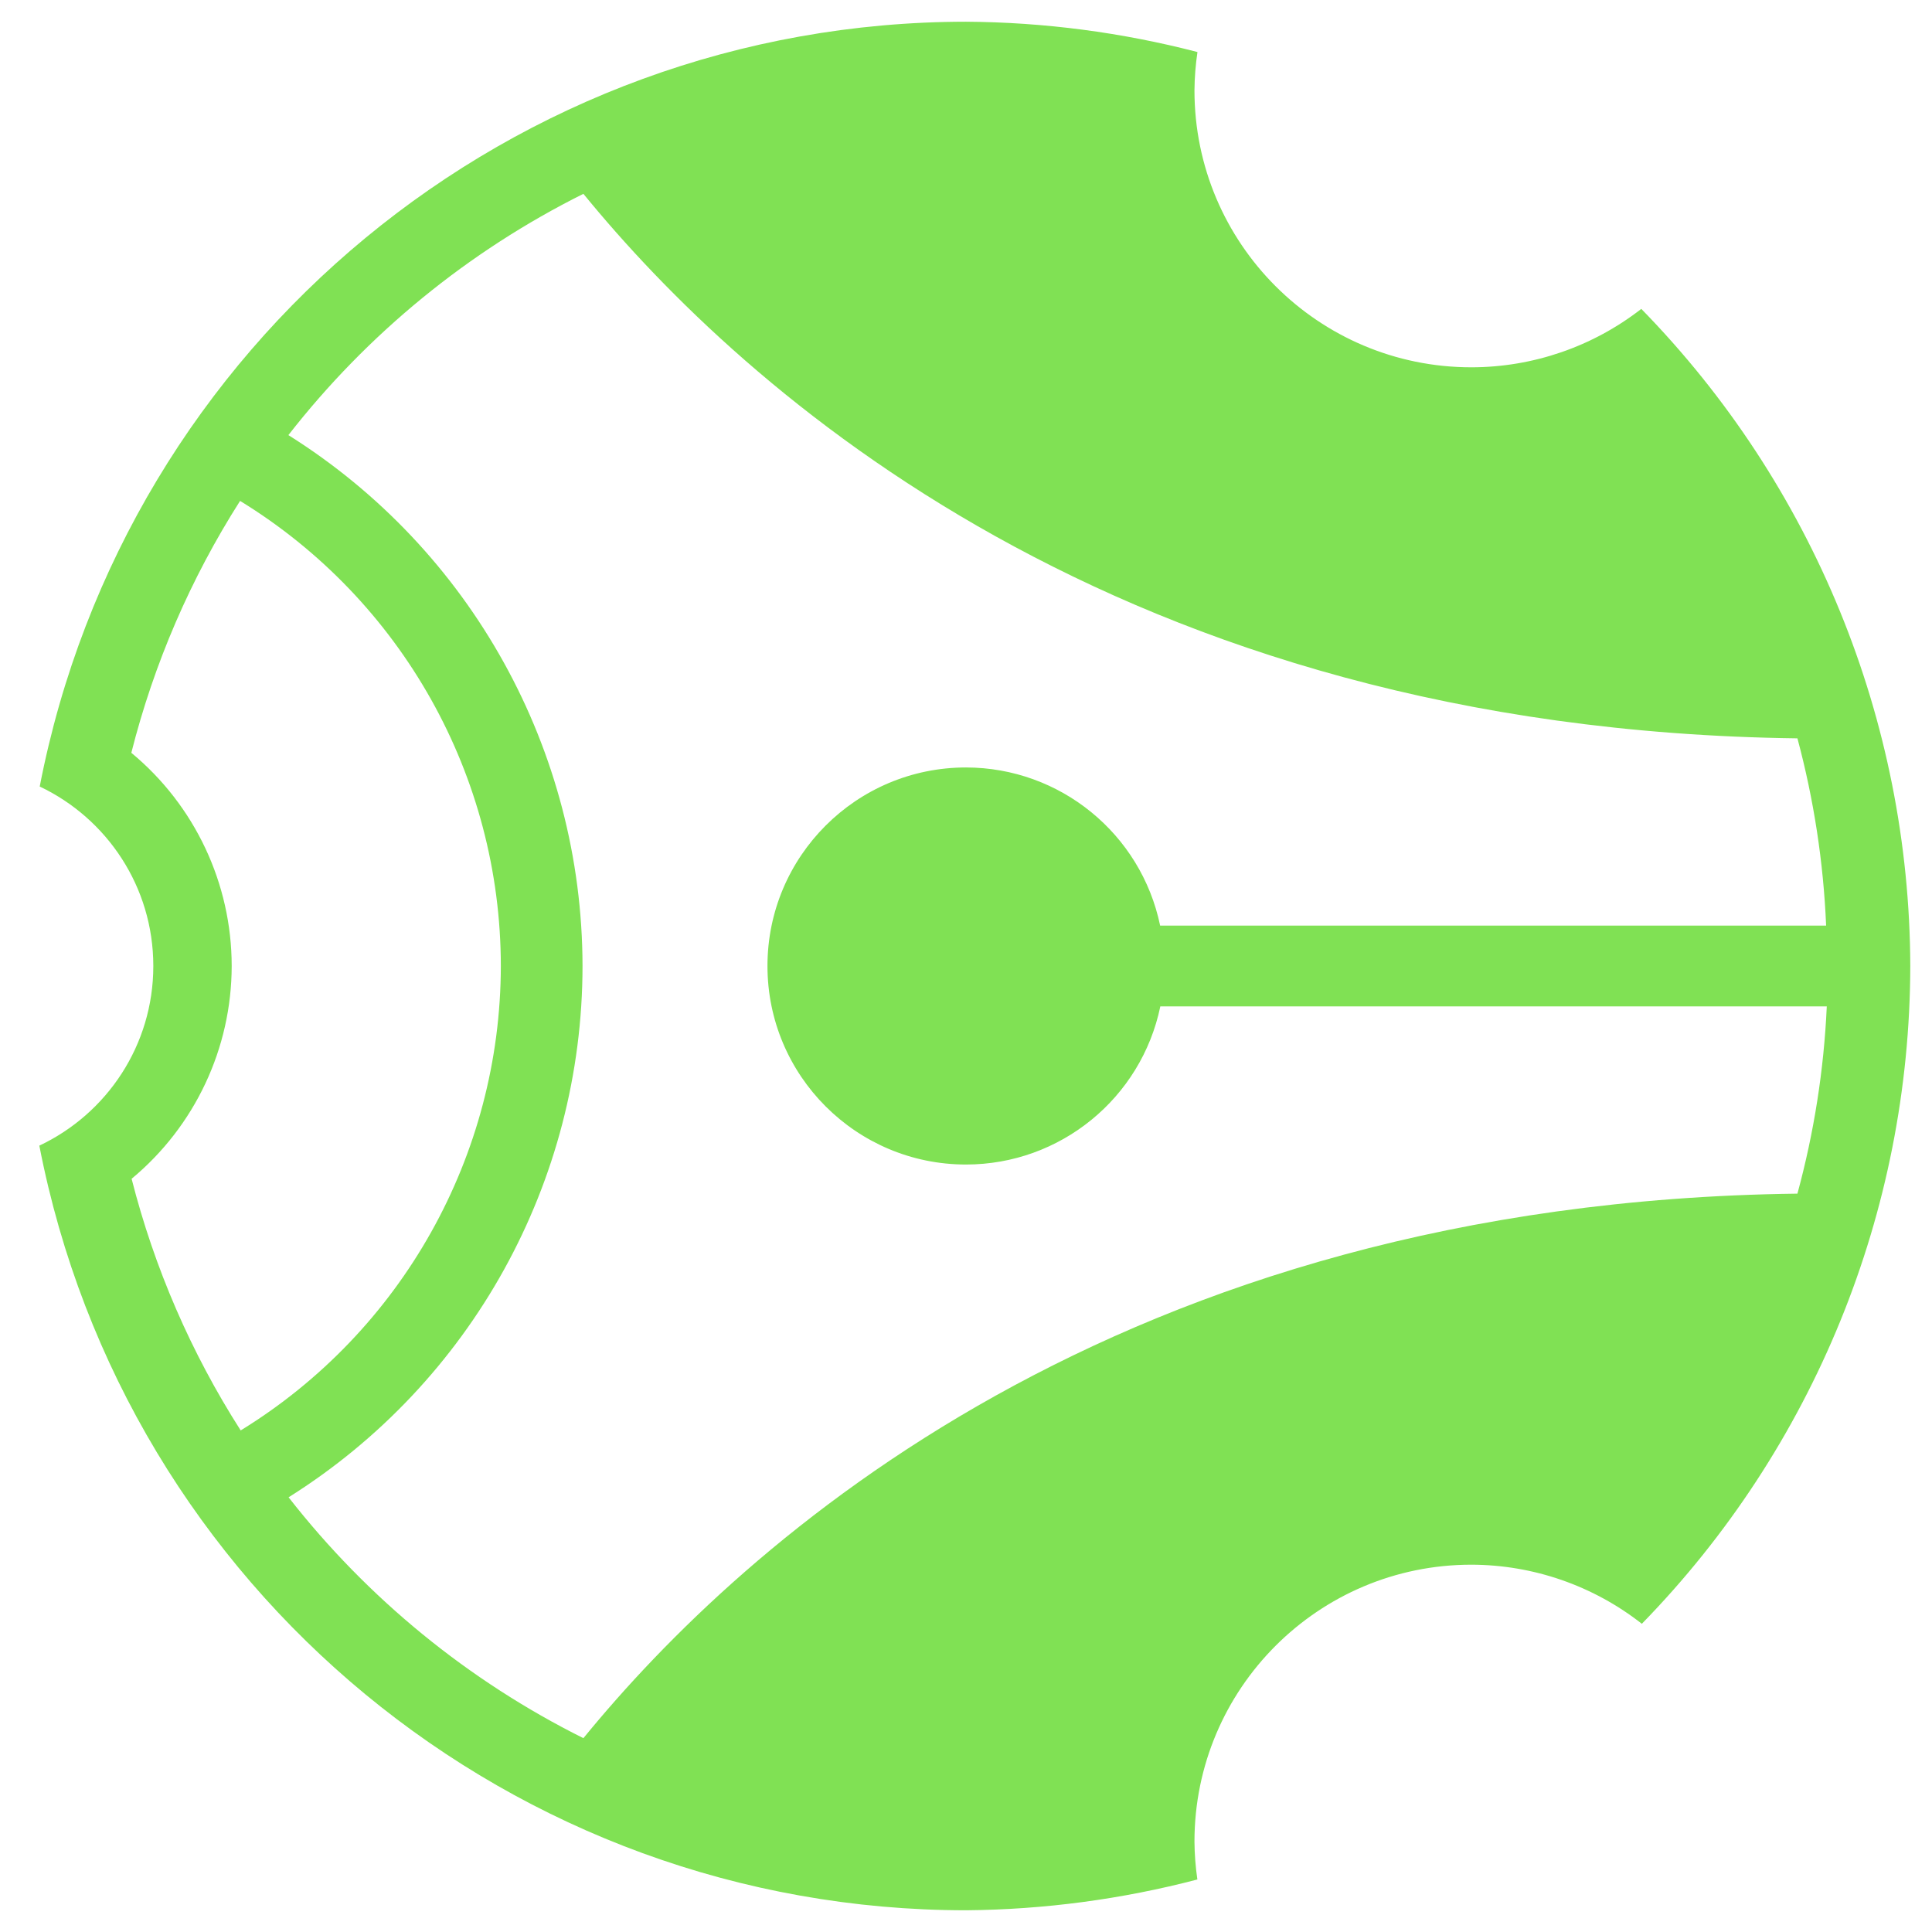
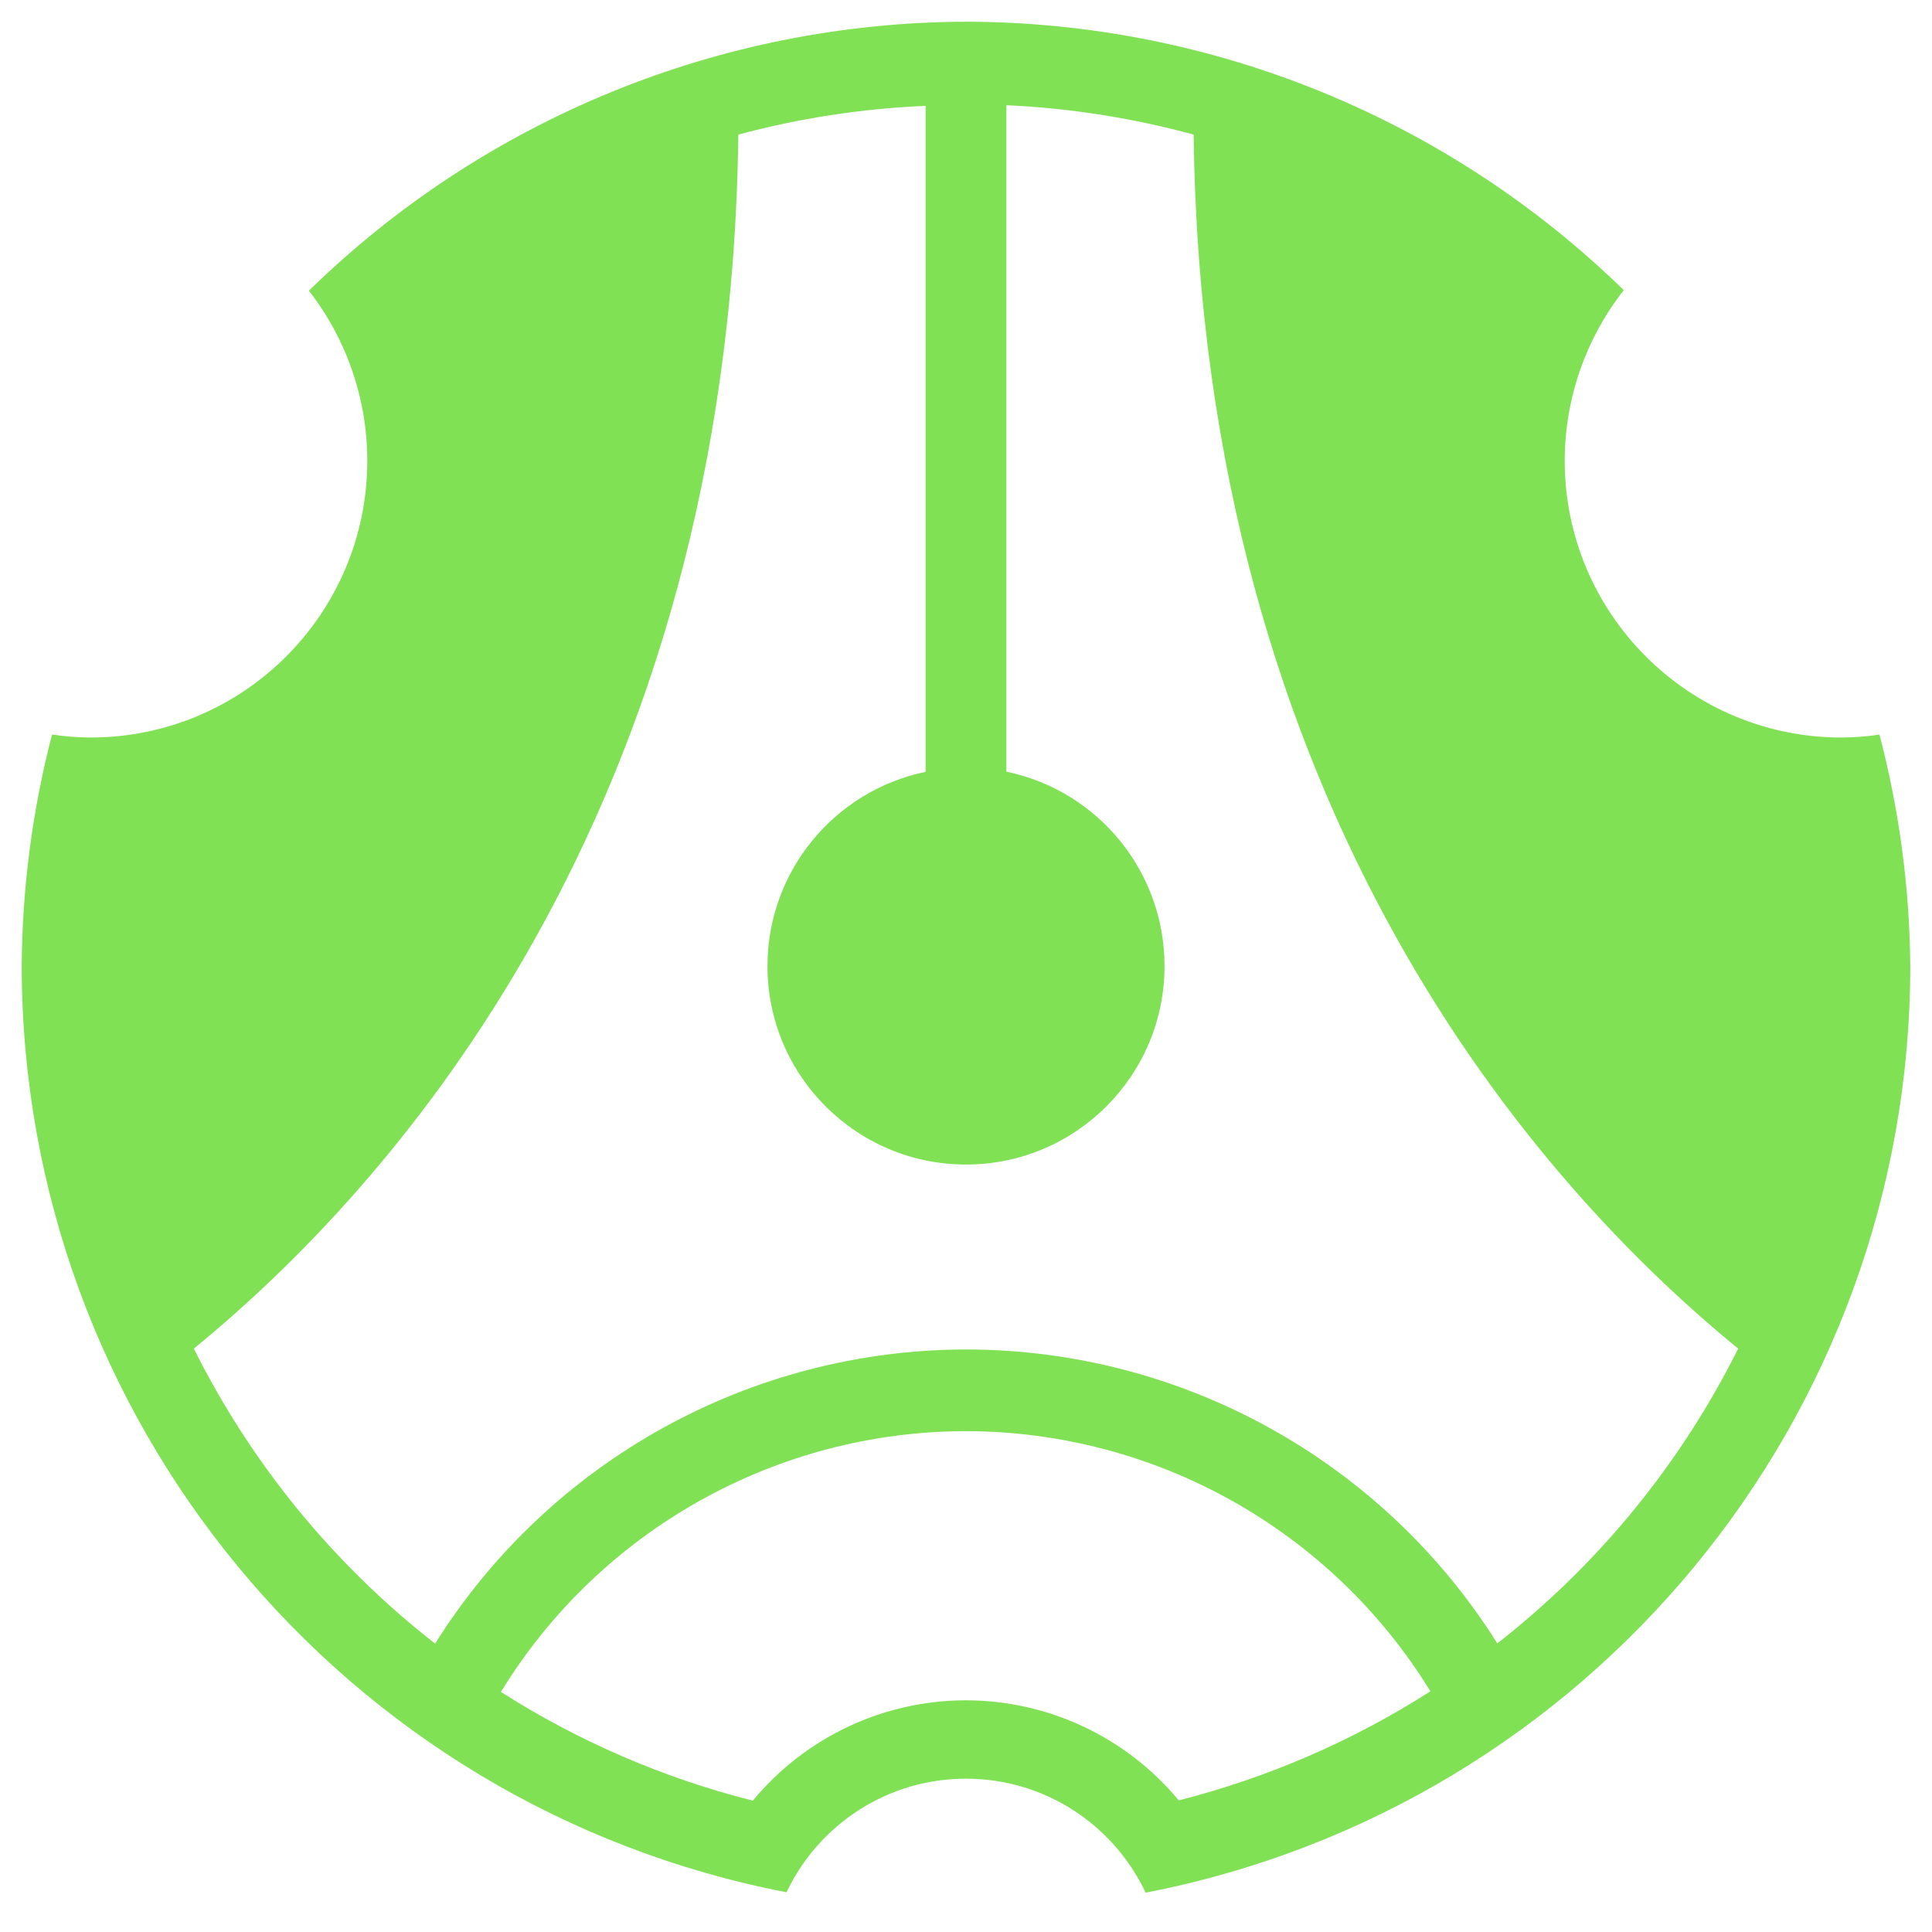
<svg xmlns="http://www.w3.org/2000/svg" width="177.938mm" height="177.938mm" viewBox="0 0 630.488 630.488" id="svg2" version="1.1">
  <defs id="defs4" />
  <g id="g3411" style="display:inline" transform="translate(-244.8899,-60.35479)">
-     <path style="display:inline;fill:#80e154;fill-opacity:1;fill-rule:nonzero;stroke:none;stroke-width:18.75;stroke-linecap:butt;stroke-linejoin:miter;stroke-miterlimit:4;stroke-dasharray:none;stroke-opacity:1" d="M 560.133,67.441 A 308.157,308.157 0 0 0 257.852,317.029 c 21.912,10.389 37.071,32.706 37.07,58.568 l -42.945,0 a 308.157,308.157 0 0 0 0,0.002 l 42.945,0 c 2e-4,25.911 -15.217,48.259 -37.195,58.623 a 308.157,308.157 0 0 0 302.406,249.533 308.157,308.157 0 0 0 75.508,-10.051 90.367,90.367 0 0 1 -0.951,-12.361 90.367,90.367 0 0 1 90.365,-90.367 90.367,90.367 0 0 1 55.631,19.285 308.157,308.157 0 0 0 87.605,-214.664 308.157,308.157 0 0 0 -87.783,-214.441 90.367,90.367 0 0 1 -55.453,19.064 90.367,90.367 0 0 1 -90.365,-90.367 90.367,90.367 0 0 1 0.979,-12.516 308.157,308.157 0 0 0 -75.535,-9.896 z M 435.275,123.609 c 52.223,63.947 174.565,174.934 396.184,177.697 a 281.361,281.361 0 0 1 9.367,61.104 l -217.336,0 a 64.789,64.789 0 0 0 -63.357,-51.602 64.789,64.789 0 0 0 -64.789,64.789 64.789,64.789 0 0 0 64.789,64.789 64.789,64.789 0 0 0 63.418,-51.602 l 217.49,0 a 281.361,281.361 0 0 1 -9.582,61.104 c -221.619,2.763 -343.961,113.752 -396.184,177.699 a 281.361,281.361 0 0 1 -96.205,-78.602 204.86,204.86 0 0 0 95.922,-173.389 204.86,204.86 0 0 0 -95.99,-173.25 281.361,281.361 0 0 1 96.273,-78.738 z M 323.236,223.822 a 178.201,178.201 0 0 1 85.098,151.775 178.201,178.201 0 0 1 -84.898,151.562 281.361,281.361 0 0 1 -35.596,-82.121 90.367,90.367 0 0 0 32.66,-69.441 90.367,90.367 0 0 0 -32.752,-69.574 281.361,281.361 0 0 1 35.488,-82.201 z" id="path3417" />
+     <path style="display:inline;fill:#80e154;fill-opacity:1;fill-rule:nonzero;stroke:none;stroke-width:18.75;stroke-linecap:butt;stroke-linejoin:miter;stroke-miterlimit:4;stroke-dasharray:none;stroke-opacity:1" d="m 251.977,375.6 a 308.157,308.157 0 0 0 249.588,302.281 c 10.389,-21.912 32.706,-37.071 58.568,-37.07 v 42.945 a 308.157,308.157 0 0 0 0.002,0 v -42.945 c 25.911,-2e-4 48.259,15.217 58.623,37.195 A 308.157,308.157 0 0 0 868.291,375.6 308.157,308.157 0 0 0 858.24,300.092 90.367,90.367 0 0 1 845.879,301.043 90.367,90.367 0 0 1 755.512,210.678 90.367,90.367 0 0 1 774.797,155.047 308.157,308.157 0 0 0 560.133,67.441 308.157,308.157 0 0 0 345.691,155.225 a 90.367,90.367 0 0 1 19.064,55.453 90.367,90.367 0 0 1 -90.367,90.365 90.367,90.367 0 0 1 -12.516,-0.979 308.157,308.157 0 0 0 -9.896,75.535 z m 56.168,124.857 C 372.091,448.235 483.079,325.892 485.842,104.273 a 281.361,281.361 0 0 1 61.104,-9.367 V 312.242 a 64.789,64.789 0 0 0 -51.602,63.357 64.789,64.789 0 0 0 64.789,64.789 64.789,64.789 0 0 0 64.789,-64.789 64.789,64.789 0 0 0 -51.602,-63.418 V 94.691 a 281.361,281.361 0 0 1 61.104,9.582 c 2.763,221.619 113.752,343.961 177.699,396.184 a 281.361,281.361 0 0 1 -78.602,96.205 204.86,204.86 0 0 0 -173.389,-95.922 204.86,204.86 0 0 0 -173.25,95.99 281.361,281.361 0 0 1 -78.738,-96.273 z M 408.357,612.496 a 178.201,178.201 0 0 1 151.775,-85.098 178.201,178.201 0 0 1 151.562,84.898 281.361,281.361 0 0 1 -82.121,35.596 90.367,90.367 0 0 0 -69.441,-32.66 90.367,90.367 0 0 0 -69.574,32.752 281.361,281.361 0 0 1 -82.201,-35.488 z" id="path3417" />
  </g>
</svg>
